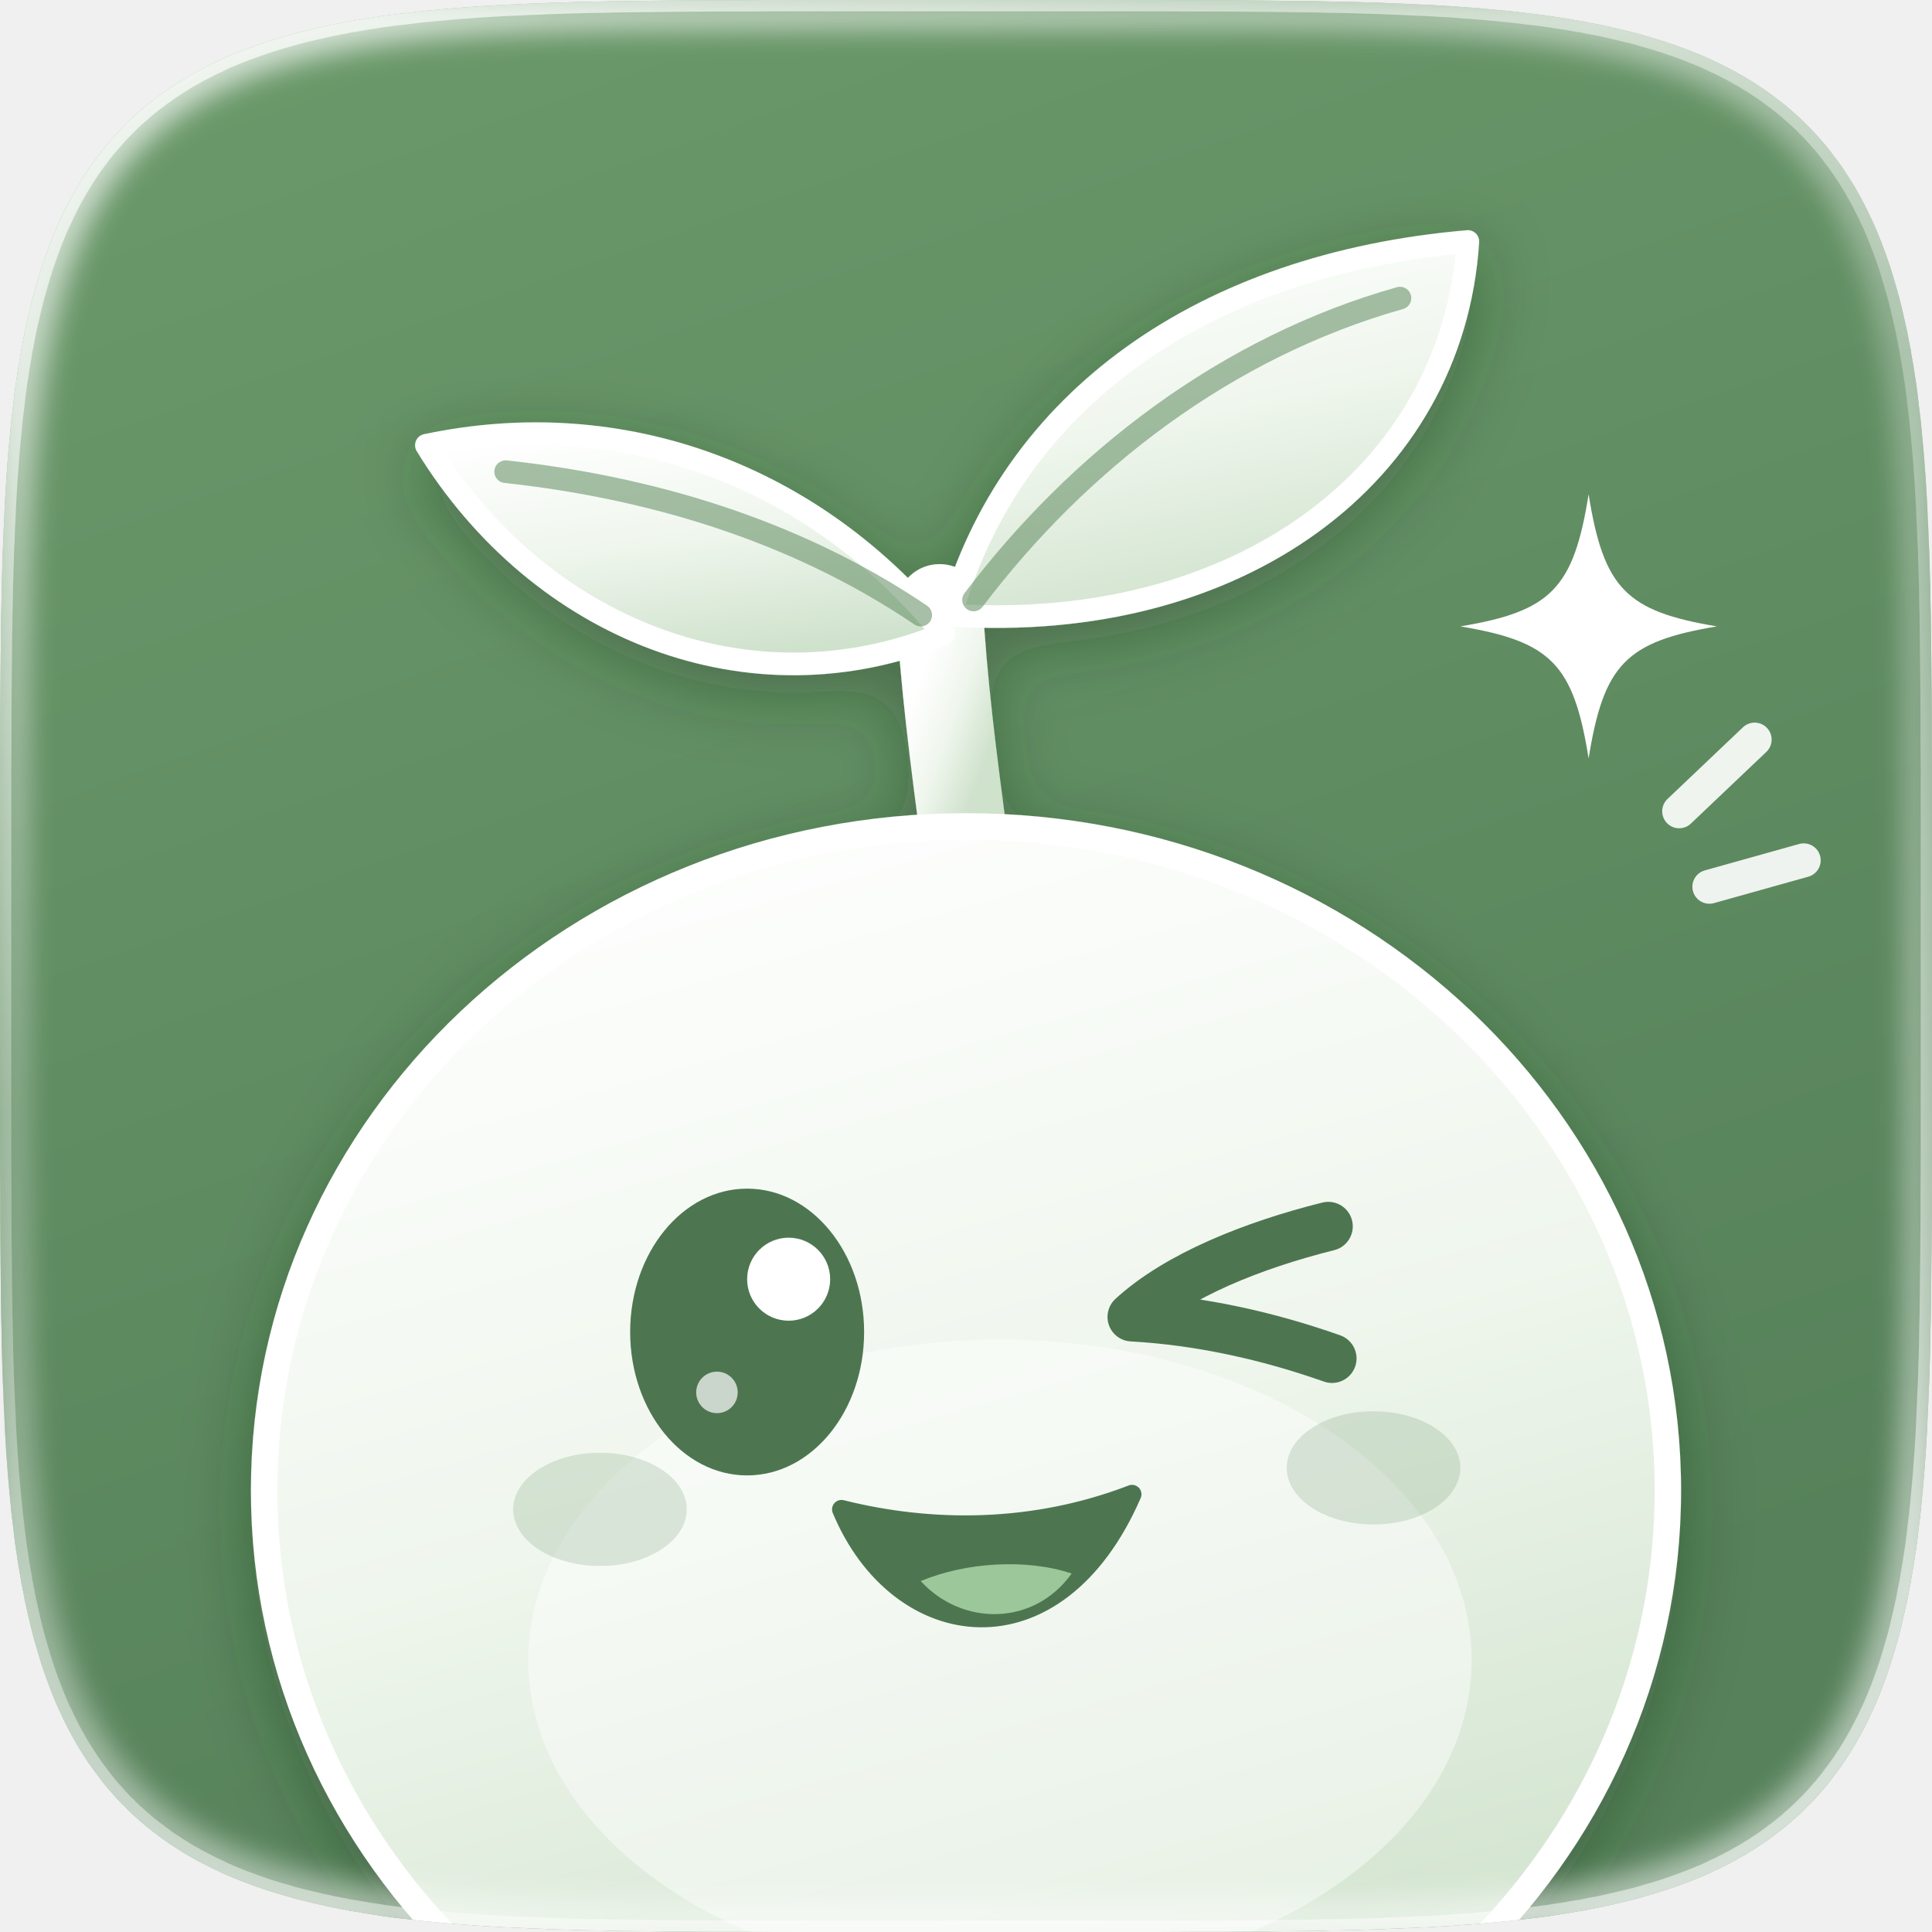
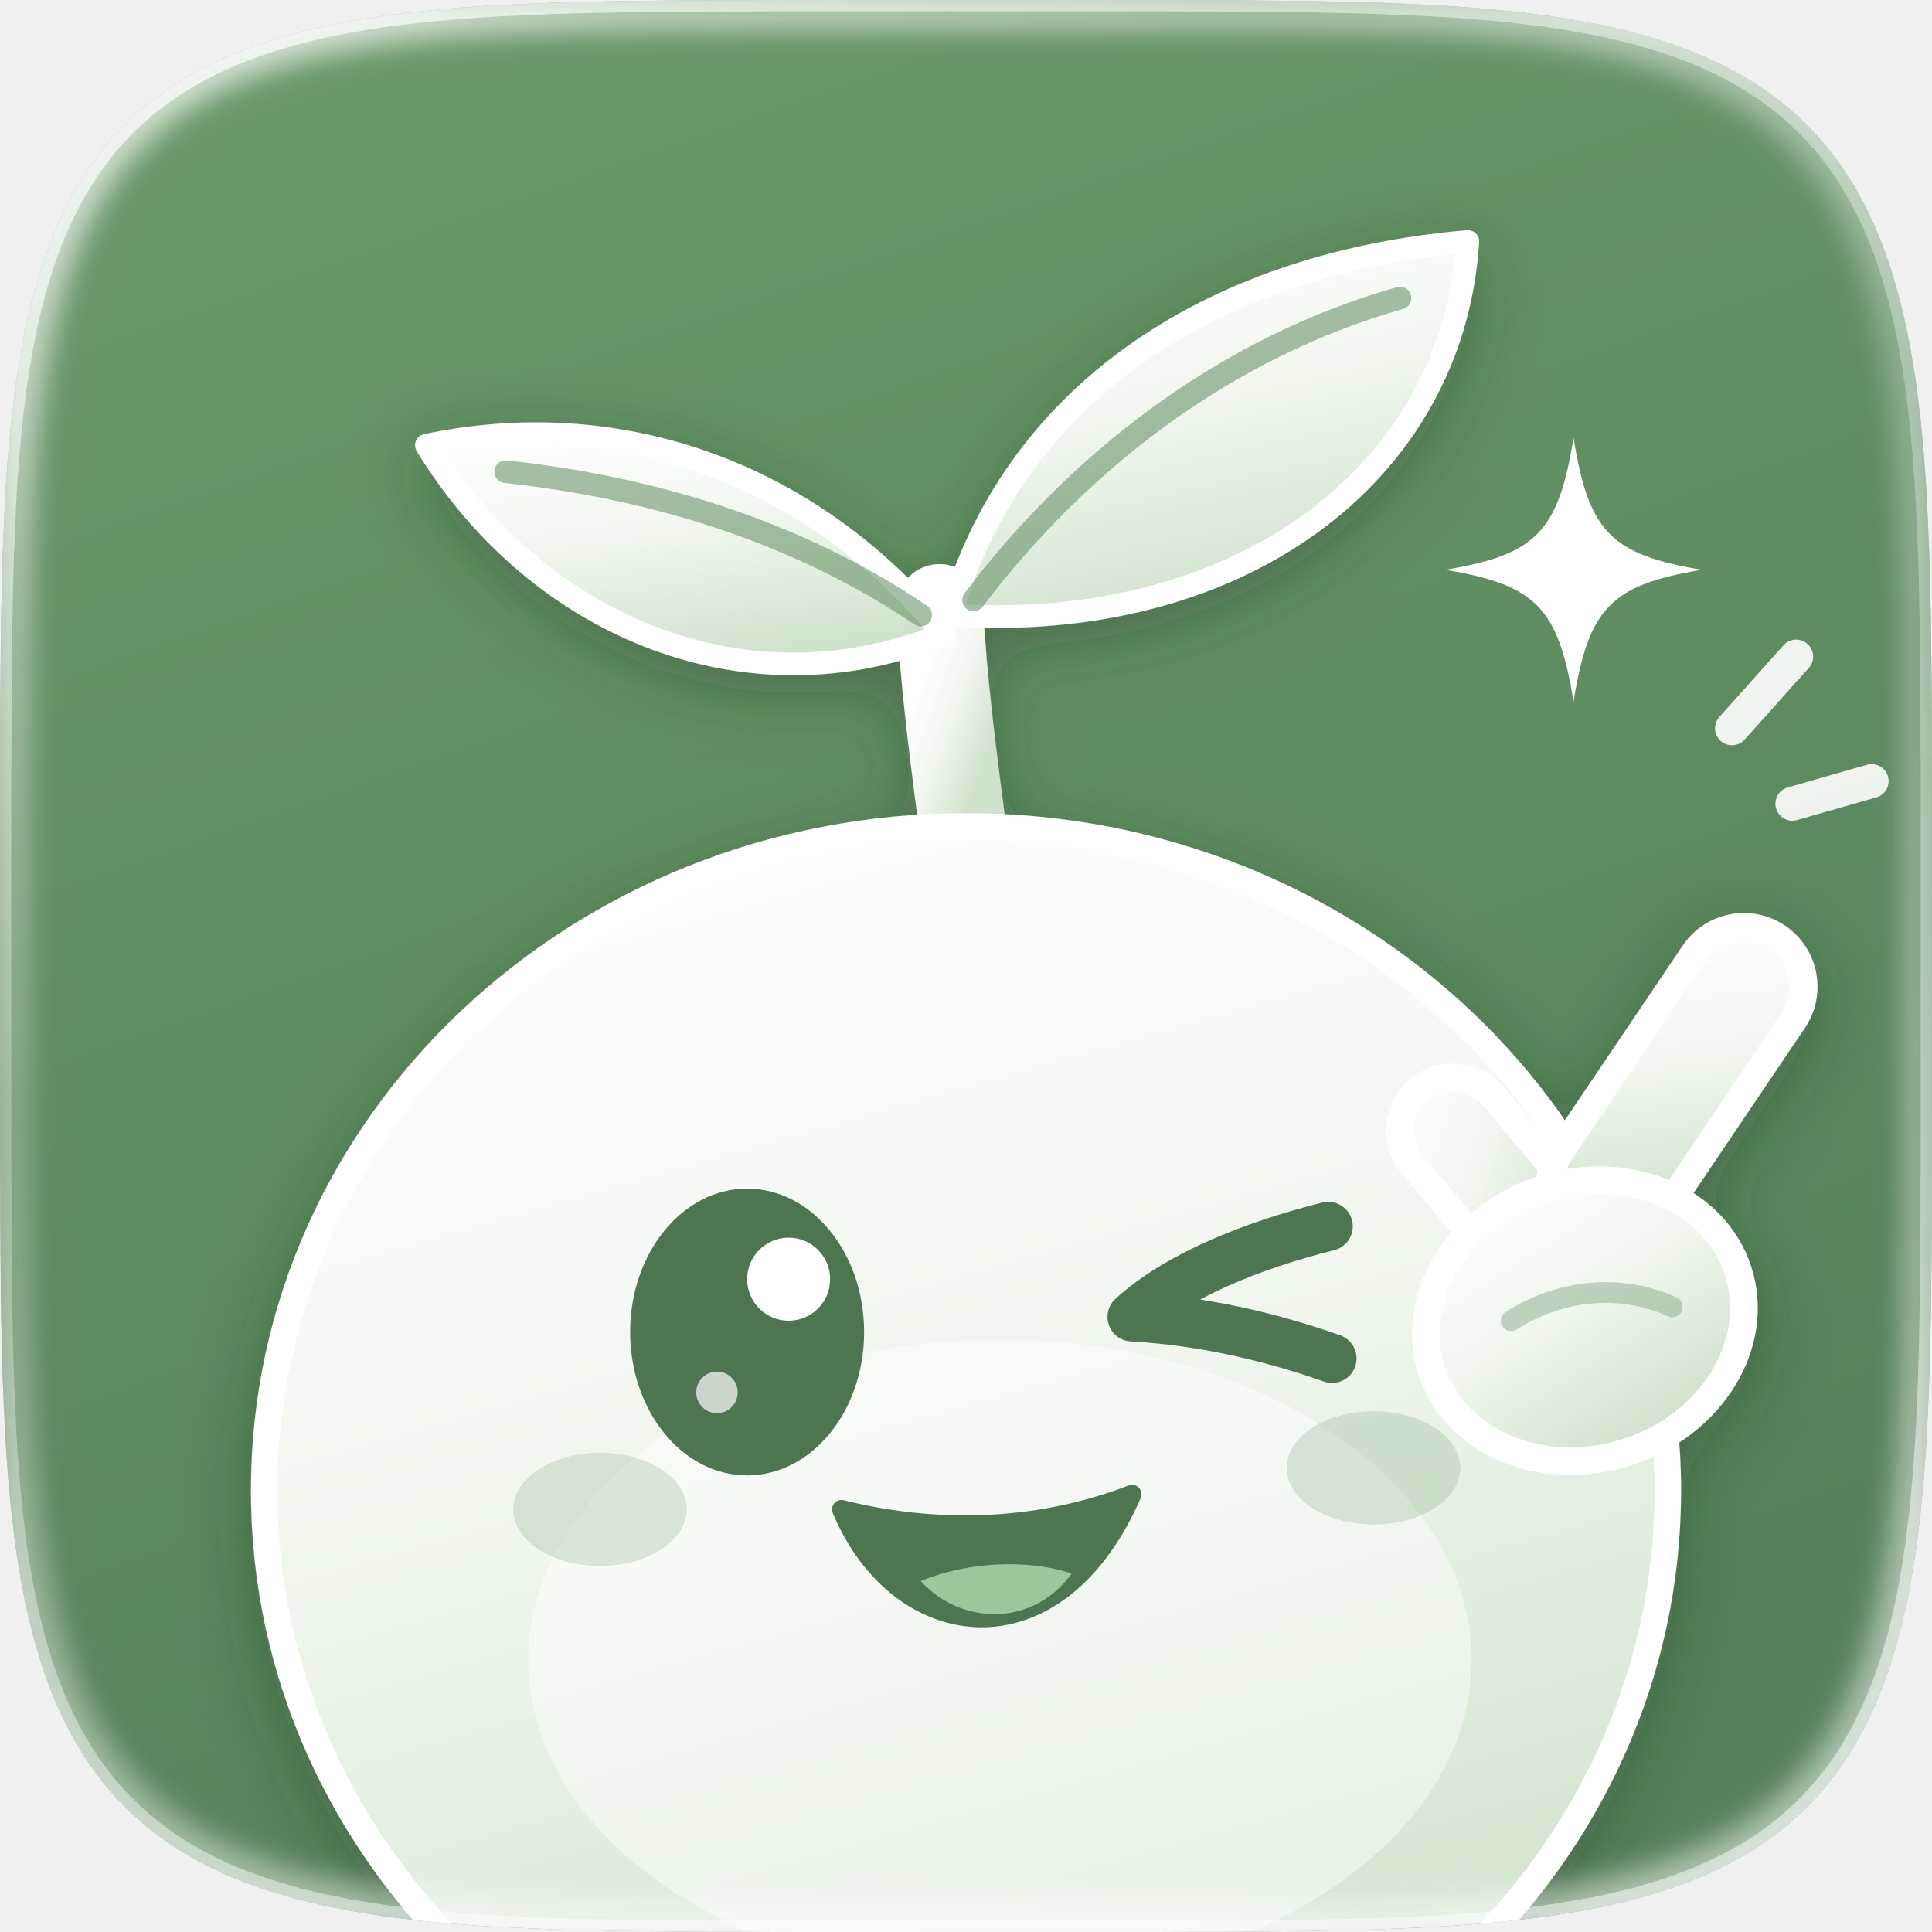
<svg xmlns="http://www.w3.org/2000/svg" viewBox="0 0 1024 1024" width="1024" height="1024">
  <defs>
    <linearGradient id="bg" x1="0" y1="0" x2="0.35" y2="1">
      <stop offset="0" stop-color="#6c9a6b" />
      <stop offset="1" stop-color="#56815a" />
    </linearGradient>
    <linearGradient id="frost" x1="0.2" y1="0" x2="0.5" y2="1">
      <stop offset="0" stop-color="#ffffff" />
      <stop offset="0.5" stop-color="#eff6ed" />
      <stop offset="1" stop-color="#cfe2cc" />
    </linearGradient>
    <linearGradient id="rim" x1="0" y1="0" x2="0.4" y2="1">
      <stop offset="0" stop-color="#ffffff" stop-opacity="0.75" />
      <stop offset="0.5" stop-color="#ffffff" stop-opacity="0.28" />
      <stop offset="1" stop-color="#ffffff" stop-opacity="0.5" />
    </linearGradient>
    <filter id="lift" x="-20%" y="-20%" width="140%" height="140%">
      <feDropShadow dx="0" dy="10" stdDeviation="18" flood-color="#1f3a24" flood-opacity="0.35" />
    </filter>
    <filter id="soft" x="-5%" y="-5%" width="110%" height="110%">
      <feGaussianBlur stdDeviation="7" />
    </filter>
    <clipPath id="shape">
      <path d="M1024.0,512.0 L1024.0,588.8 L1024.0,613.4 L1023.9,631.2 L1023.9,645.8 L1023.8,658.3 L1023.7,669.3 L1023.6,679.3 L1023.5,688.5 L1023.4,697.0 L1023.2,704.9 L1023.1,712.4 L1022.9,719.5 L1022.7,726.2 L1022.5,732.6 L1022.2,738.8 L1022.0,744.6 L1021.7,750.3 L1021.5,755.8 L1021.2,761.1 L1020.9,766.2 L1020.6,771.1 L1020.2,775.9 L1019.9,780.6 L1019.5,785.2 L1019.1,789.6 L1018.7,793.9 L1018.3,798.1 L1017.9,802.2 L1017.4,806.2 L1016.9,810.2 L1016.5,814.0 L1016.0,817.8 L1015.5,821.5 L1014.9,825.1 L1014.4,828.6 L1013.8,832.1 L1013.2,835.5 L1012.7,838.8 L1012.0,842.1 L1011.4,845.3 L1010.8,848.5 L1010.1,851.6 L1009.4,854.7 L1008.7,857.7 L1008.0,860.7 L1007.3,863.6 L1006.6,866.4 L1005.8,869.3 L1005.0,872.0 L1004.2,874.8 L1003.4,877.5 L1002.6,880.1 L1001.8,882.7 L1000.9,885.3 L1000.0,887.9 L999.1,890.4 L998.2,892.8 L997.3,895.3 L996.3,897.7 L995.4,900.0 L994.4,902.4 L993.4,904.7 L992.4,906.9 L991.3,909.1 L990.3,911.4 L989.2,913.5 L988.1,915.7 L987.0,917.8 L985.9,919.9 L984.7,921.9 L983.6,924.0 L982.4,926.0 L981.2,927.9 L980.0,929.9 L978.7,931.8 L977.5,933.7 L976.2,935.6 L974.9,937.4 L973.6,939.2 L972.2,941.0 L970.9,942.8 L969.5,944.6 L968.1,946.3 L966.7,948.0 L965.2,949.7 L963.8,951.3 L962.3,953.0 L960.8,954.6 L959.3,956.2 L957.7,957.7 L956.2,959.3 L954.6,960.8 L953.0,962.3 L951.3,963.8 L949.7,965.2 L948.0,966.7 L946.3,968.1 L944.6,969.5 L942.8,970.9 L941.0,972.2 L939.2,973.6 L937.4,974.9 L935.6,976.2 L933.7,977.5 L931.8,978.7 L929.9,980.0 L927.9,981.2 L926.0,982.4 L924.0,983.6 L921.9,984.7 L919.9,985.9 L917.8,987.0 L915.7,988.1 L913.5,989.2 L911.4,990.3 L909.1,991.3 L906.9,992.4 L904.7,993.4 L902.4,994.4 L900.0,995.4 L897.7,996.3 L895.3,997.3 L892.8,998.2 L890.4,999.1 L887.9,1000.0 L885.3,1000.9 L882.7,1001.8 L880.1,1002.6 L877.5,1003.4 L874.8,1004.2 L872.0,1005.0 L869.3,1005.8 L866.4,1006.6 L863.6,1007.3 L860.7,1008.0 L857.7,1008.7 L854.7,1009.4 L851.6,1010.1 L848.5,1010.8 L845.3,1011.4 L842.1,1012.0 L838.8,1012.7 L835.5,1013.2 L832.1,1013.8 L828.6,1014.4 L825.1,1014.9 L821.5,1015.5 L817.8,1016.0 L814.0,1016.5 L810.2,1016.9 L806.2,1017.4 L802.2,1017.9 L798.1,1018.3 L793.9,1018.7 L789.6,1019.1 L785.2,1019.5 L780.6,1019.9 L775.9,1020.2 L771.1,1020.6 L766.2,1020.9 L761.1,1021.2 L755.8,1021.5 L750.3,1021.7 L744.6,1022.0 L738.8,1022.2 L732.6,1022.5 L726.2,1022.7 L719.5,1022.9 L712.4,1023.1 L704.9,1023.2 L697.0,1023.4 L688.5,1023.5 L679.3,1023.6 L669.3,1023.7 L658.3,1023.8 L645.8,1023.9 L631.2,1023.9 L613.4,1024.0 L588.8,1024.0 L512.0,1024.0 L435.2,1024.0 L410.6,1024.0 L392.8,1023.9 L378.2,1023.9 L365.7,1023.8 L354.7,1023.7 L344.7,1023.6 L335.5,1023.5 L327.0,1023.4 L319.1,1023.2 L311.6,1023.1 L304.5,1022.9 L297.8,1022.7 L291.4,1022.5 L285.2,1022.2 L279.4,1022.0 L273.7,1021.7 L268.2,1021.5 L262.9,1021.2 L257.8,1020.9 L252.9,1020.6 L248.1,1020.2 L243.4,1019.9 L238.8,1019.5 L234.4,1019.1 L230.1,1018.7 L225.9,1018.3 L221.8,1017.9 L217.8,1017.4 L213.8,1016.9 L210.0,1016.5 L206.2,1016.0 L202.5,1015.5 L198.9,1014.9 L195.4,1014.4 L191.9,1013.8 L188.5,1013.2 L185.2,1012.7 L181.9,1012.0 L178.7,1011.4 L175.5,1010.8 L172.4,1010.1 L169.3,1009.4 L166.3,1008.7 L163.3,1008.0 L160.4,1007.3 L157.6,1006.6 L154.7,1005.8 L152.0,1005.0 L149.2,1004.2 L146.5,1003.4 L143.9,1002.6 L141.3,1001.8 L138.7,1000.9 L136.1,1000.0 L133.6,999.1 L131.2,998.2 L128.7,997.3 L126.3,996.3 L124.0,995.4 L121.6,994.4 L119.3,993.4 L117.1,992.4 L114.9,991.3 L112.6,990.3 L110.5,989.2 L108.3,988.1 L106.2,987.0 L104.1,985.9 L102.1,984.7 L100.0,983.6 L98.0,982.4 L96.1,981.2 L94.1,980.0 L92.2,978.7 L90.3,977.5 L88.4,976.2 L86.6,974.9 L84.8,973.6 L83.0,972.2 L81.2,970.9 L79.4,969.5 L77.7,968.1 L76.0,966.7 L74.3,965.2 L72.7,963.8 L71.0,962.3 L69.4,960.8 L67.8,959.3 L66.3,957.7 L64.7,956.2 L63.2,954.6 L61.7,953.0 L60.2,951.3 L58.8,949.7 L57.3,948.0 L55.9,946.3 L54.5,944.6 L53.1,942.8 L51.8,941.0 L50.4,939.2 L49.1,937.4 L47.8,935.6 L46.5,933.7 L45.3,931.8 L44.0,929.9 L42.8,927.9 L41.6,926.0 L40.4,924.0 L39.3,921.9 L38.1,919.9 L37.0,917.8 L35.9,915.7 L34.8,913.5 L33.7,911.4 L32.7,909.1 L31.6,906.9 L30.6,904.7 L29.6,902.4 L28.6,900.0 L27.7,897.7 L26.7,895.3 L25.8,892.8 L24.9,890.4 L24.0,887.9 L23.1,885.3 L22.2,882.7 L21.4,880.1 L20.6,877.5 L19.8,874.8 L19.0,872.0 L18.2,869.3 L17.4,866.4 L16.7,863.6 L16.0,860.7 L15.3,857.7 L14.6,854.7 L13.9,851.6 L13.2,848.5 L12.6,845.3 L12.0,842.1 L11.3,838.8 L10.8,835.5 L10.2,832.1 L9.6,828.6 L9.1,825.1 L8.5,821.5 L8.0,817.8 L7.5,814.0 L7.1,810.2 L6.6,806.2 L6.1,802.2 L5.7,798.1 L5.3,793.9 L4.9,789.6 L4.5,785.2 L4.1,780.6 L3.8,775.9 L3.4,771.1 L3.1,766.2 L2.8,761.1 L2.5,755.8 L2.3,750.3 L2.0,744.6 L1.8,738.8 L1.5,732.6 L1.3,726.2 L1.1,719.5 L0.9,712.4 L0.8,704.9 L0.6,697.0 L0.5,688.5 L0.4,679.3 L0.3,669.3 L0.2,658.3 L0.1,645.8 L0.1,631.2 L0.0,613.4 L0.0,588.8 L0.0,512.0 L0.0,435.2 L0.0,410.6 L0.1,392.8 L0.1,378.2 L0.2,365.7 L0.3,354.7 L0.4,344.7 L0.5,335.5 L0.6,327.0 L0.8,319.1 L0.9,311.6 L1.1,304.5 L1.3,297.8 L1.5,291.4 L1.8,285.2 L2.0,279.4 L2.3,273.7 L2.5,268.2 L2.8,262.9 L3.1,257.8 L3.4,252.9 L3.8,248.1 L4.1,243.4 L4.5,238.8 L4.9,234.4 L5.3,230.1 L5.7,225.9 L6.1,221.8 L6.6,217.8 L7.1,213.8 L7.5,210.0 L8.0,206.2 L8.5,202.5 L9.1,198.9 L9.6,195.4 L10.2,191.9 L10.8,188.5 L11.3,185.2 L12.0,181.9 L12.6,178.7 L13.2,175.5 L13.9,172.4 L14.6,169.3 L15.3,166.3 L16.0,163.3 L16.7,160.4 L17.4,157.6 L18.2,154.7 L19.0,152.0 L19.8,149.2 L20.6,146.5 L21.4,143.9 L22.2,141.3 L23.1,138.7 L24.0,136.1 L24.9,133.6 L25.8,131.2 L26.7,128.7 L27.7,126.3 L28.6,124.0 L29.6,121.6 L30.6,119.3 L31.6,117.1 L32.7,114.9 L33.7,112.6 L34.8,110.5 L35.9,108.3 L37.0,106.2 L38.1,104.1 L39.3,102.1 L40.4,100.0 L41.6,98.0 L42.8,96.1 L44.0,94.1 L45.3,92.2 L46.5,90.3 L47.8,88.4 L49.1,86.6 L50.4,84.8 L51.8,83.0 L53.1,81.2 L54.5,79.4 L55.9,77.7 L57.3,76.0 L58.8,74.3 L60.2,72.7 L61.7,71.0 L63.2,69.4 L64.7,67.8 L66.3,66.3 L67.8,64.7 L69.4,63.2 L71.0,61.7 L72.7,60.2 L74.3,58.8 L76.0,57.3 L77.7,55.9 L79.4,54.5 L81.2,53.1 L83.0,51.8 L84.8,50.4 L86.6,49.1 L88.4,47.8 L90.3,46.5 L92.2,45.3 L94.1,44.0 L96.1,42.8 L98.0,41.6 L100.0,40.4 L102.1,39.3 L104.1,38.1 L106.2,37.0 L108.3,35.9 L110.5,34.8 L112.6,33.7 L114.9,32.7 L117.1,31.6 L119.3,30.6 L121.6,29.6 L124.0,28.6 L126.3,27.7 L128.7,26.7 L131.2,25.8 L133.6,24.9 L136.1,24.0 L138.7,23.1 L141.3,22.2 L143.9,21.4 L146.5,20.6 L149.2,19.8 L152.0,19.0 L154.7,18.2 L157.6,17.4 L160.4,16.7 L163.3,16.0 L166.3,15.3 L169.3,14.6 L172.4,13.9 L175.5,13.2 L178.7,12.6 L181.9,12.0 L185.2,11.3 L188.5,10.8 L191.9,10.2 L195.4,9.6 L198.9,9.1 L202.5,8.5 L206.2,8.0 L210.0,7.5 L213.8,7.1 L217.8,6.6 L221.8,6.1 L225.9,5.7 L230.1,5.3 L234.4,4.9 L238.8,4.5 L243.4,4.1 L248.1,3.8 L252.9,3.4 L257.8,3.1 L262.9,2.8 L268.2,2.5 L273.7,2.3 L279.4,2.0 L285.2,1.8 L291.4,1.5 L297.8,1.3 L304.5,1.1 L311.6,0.9 L319.1,0.8 L327.0,0.6 L335.5,0.5 L344.7,0.4 L354.7,0.3 L365.7,0.2 L378.2,0.1 L392.8,0.1 L410.6,0.0 L435.2,0.0 L512.0,0.0 L588.8,0.0 L613.4,0.0 L631.2,0.1 L645.8,0.1 L658.3,0.2 L669.3,0.3 L679.3,0.4 L688.5,0.5 L697.0,0.6 L704.9,0.8 L712.4,0.9 L719.5,1.1 L726.2,1.3 L732.6,1.5 L738.8,1.8 L744.6,2.0 L750.3,2.3 L755.8,2.5 L761.1,2.8 L766.2,3.1 L771.1,3.4 L775.9,3.8 L780.6,4.1 L785.2,4.5 L789.6,4.9 L793.9,5.3 L798.1,5.7 L802.2,6.1 L806.2,6.6 L810.2,7.1 L814.0,7.5 L817.8,8.0 L821.5,8.5 L825.1,9.1 L828.6,9.6 L832.1,10.2 L835.5,10.8 L838.8,11.3 L842.1,12.0 L845.3,12.6 L848.5,13.2 L851.6,13.9 L854.7,14.6 L857.7,15.3 L860.7,16.0 L863.6,16.7 L866.4,17.4 L869.3,18.2 L872.0,19.0 L874.8,19.8 L877.5,20.6 L880.1,21.4 L882.7,22.2 L885.3,23.1 L887.9,24.0 L890.4,24.9 L892.8,25.8 L895.3,26.7 L897.7,27.7 L900.0,28.6 L902.4,29.6 L904.7,30.6 L906.9,31.6 L909.1,32.7 L911.4,33.7 L913.5,34.8 L915.7,35.9 L917.8,37.0 L919.9,38.1 L921.9,39.3 L924.0,40.4 L926.0,41.6 L927.9,42.8 L929.9,44.0 L931.8,45.3 L933.7,46.5 L935.6,47.8 L937.4,49.1 L939.2,50.4 L941.0,51.8 L942.8,53.1 L944.6,54.5 L946.3,55.9 L948.0,57.3 L949.7,58.8 L951.3,60.2 L953.0,61.7 L954.6,63.2 L956.2,64.7 L957.7,66.3 L959.3,67.8 L960.8,69.4 L962.3,71.0 L963.8,72.7 L965.2,74.3 L966.7,76.0 L968.1,77.7 L969.5,79.4 L970.9,81.2 L972.2,83.0 L973.6,84.8 L974.9,86.6 L976.2,88.4 L977.5,90.3 L978.7,92.2 L980.0,94.1 L981.2,96.1 L982.4,98.0 L983.6,100.0 L984.7,102.1 L985.9,104.1 L987.0,106.2 L988.1,108.3 L989.2,110.5 L990.3,112.6 L991.3,114.9 L992.4,117.1 L993.4,119.3 L994.4,121.6 L995.4,124.0 L996.3,126.3 L997.3,128.7 L998.2,131.2 L999.1,133.6 L1000.0,136.1 L1000.9,138.7 L1001.8,141.3 L1002.6,143.9 L1003.4,146.5 L1004.2,149.2 L1005.0,152.0 L1005.8,154.7 L1006.6,157.6 L1007.3,160.4 L1008.0,163.3 L1008.7,166.3 L1009.4,169.3 L1010.1,172.4 L1010.8,175.5 L1011.4,178.7 L1012.0,181.9 L1012.7,185.2 L1013.2,188.5 L1013.8,191.9 L1014.4,195.4 L1014.9,198.9 L1015.5,202.5 L1016.0,206.2 L1016.5,210.0 L1016.9,213.8 L1017.4,217.8 L1017.9,221.8 L1018.3,225.9 L1018.7,230.1 L1019.1,234.4 L1019.5,238.8 L1019.9,243.4 L1020.2,248.1 L1020.6,252.9 L1020.9,257.8 L1021.2,262.9 L1021.5,268.2 L1021.7,273.7 L1022.0,279.4 L1022.2,285.2 L1022.5,291.4 L1022.7,297.8 L1022.9,304.5 L1023.1,311.6 L1023.2,319.1 L1023.4,327.0 L1023.5,335.5 L1023.6,344.7 L1023.7,354.7 L1023.8,365.7 L1023.9,378.2 L1023.9,392.8 L1024.0,410.6 L1024.0,435.2 Z" />
    </clipPath>
  </defs>
  <g clip-path="url(#shape)">
    <rect width="1024" height="1024" fill="url(#bg)" />
    <g filter="url(#lift)">
      <path d="M512 452 C505 400 500 360 498 322" stroke="url(#frost)" stroke-width="46" stroke-linecap="round" fill="none" />
      <path d="M500 336 C432 252 330 214 226 236 C286 334 398 378 500 336Z" fill="url(#frost)" stroke="#ffffff" stroke-width="12" stroke-linejoin="round" />
      <path d="M504 326 C536 212 638 140 778 128 C770 252 656 336 504 326Z" fill="url(#frost)" stroke="#ffffff" stroke-width="12" stroke-linejoin="round" />
      <path d="M488 326 C420 280 342 258 268 250" stroke="#5d8a5e" stroke-opacity="0.55" stroke-width="12" stroke-linecap="round" fill="none" />
      <path d="M516 318 C572 244 650 184 742 158" stroke="#5d8a5e" stroke-opacity="0.55" stroke-width="12" stroke-linecap="round" fill="none" />
      <ellipse cx="512" cy="790" rx="372" ry="352" fill="url(#frost)" stroke="#ffffff" stroke-width="14" />
      <ellipse cx="530" cy="880" rx="250" ry="170" fill="#ffffff" opacity="0.45" />
+       <g transform="translate(840 700) scale(1.22) translate(-856 -690)">
+         <rect x="-23" y="-50" width="46" height="100" rx="23" transform="translate(816 628) rotate(-40)" fill="url(#frost)" stroke="#ffffff" stroke-width="12" />
+         <rect x="-26" y="-78" width="52" height="156" rx="26" transform="translate(896 588) rotate(34)" fill="url(#frost)" stroke="#ffffff" stroke-width="12" />
+         <ellipse cx="856" cy="690" rx="70" ry="60" transform="rotate(-18 856 690)" fill="url(#frost)" stroke="#ffffff" stroke-width="12" />
+         <path d="M824 690 C846 676 872 674 894 684" stroke="#5d8a5e" stroke-opacity="0.35" stroke-width="9" stroke-linecap="round" fill="none" />
+       </g>
    </g>
    <ellipse cx="396" cy="706" rx="62" ry="76" fill="#4d7650" />
    <circle cx="418" cy="678" r="22" fill="#ffffff" />
    <circle cx="380" cy="738" r="11" fill="#ffffff" opacity="0.7" />
    <path d="M704 650 C664 660 624 676 600 698 C636 700 672 708 706 720" stroke="#4d7650" stroke-width="26" stroke-linecap="round" stroke-linejoin="round" fill="none" />
    <path d="M446 800 C476 872 560 884 600 792 C548 812 494 812 446 800Z" fill="#4d7650" stroke="#4d7650" stroke-width="10" stroke-linejoin="round" />
    <path d="M488 838 C510 862 548 862 568 834 C544 826 512 828 488 838Z" fill="#9cc79a" />
    <ellipse cx="318" cy="800" rx="46" ry="30" fill="#5d8a5e" opacity="0.2" />
    <ellipse cx="728" cy="778" rx="46" ry="30" fill="#5d8a5e" opacity="0.2" />
-     <path d="M842 262 C850 312 862 324 910 332 C862 340 850 352 842 402 C834 352 822 340 774 332 C822 324 834 312 842 262Z" fill="#ffffff" />
-     <path d="M890 430 L930 392 M906 470 L956 456" stroke="#ffffff" stroke-width="18" stroke-linecap="round" opacity="0.9" />
+     <path d="M834 232 C842 282 854 294 902 302 C854 310 842 322 834 372 C826 322 814 310 766 302 C814 294 826 282 834 232Z" fill="#ffffff" />
+     <path d="M918 386 L952 348 M950 426 L992 414" stroke="#ffffff" stroke-width="18" stroke-linecap="round" opacity="0.9" />
    <path d="M1024.0,512.0 L1024.0,588.8 L1024.0,613.4 L1023.9,631.2 L1023.9,645.8 L1023.8,658.3 L1023.7,669.3 L1023.6,679.3 L1023.5,688.5 L1023.4,697.0 L1023.2,704.9 L1023.1,712.4 L1022.9,719.5 L1022.7,726.2 L1022.5,732.6 L1022.2,738.8 L1022.0,744.6 L1021.7,750.3 L1021.5,755.8 L1021.2,761.1 L1020.9,766.2 L1020.6,771.1 L1020.2,775.9 L1019.9,780.6 L1019.5,785.2 L1019.1,789.6 L1018.7,793.9 L1018.3,798.1 L1017.9,802.2 L1017.4,806.2 L1016.9,810.2 L1016.5,814.0 L1016.0,817.8 L1015.5,821.5 L1014.9,825.1 L1014.4,828.6 L1013.8,832.1 L1013.2,835.5 L1012.7,838.8 L1012.0,842.1 L1011.4,845.3 L1010.8,848.5 L1010.1,851.6 L1009.4,854.7 L1008.7,857.7 L1008.0,860.7 L1007.3,863.6 L1006.6,866.4 L1005.8,869.3 L1005.0,872.0 L1004.2,874.8 L1003.4,877.5 L1002.6,880.1 L1001.8,882.7 L1000.9,885.3 L1000.0,887.9 L999.1,890.4 L998.2,892.8 L997.3,895.3 L996.3,897.7 L995.4,900.0 L994.4,902.4 L993.4,904.7 L992.4,906.9 L991.3,909.1 L990.3,911.4 L989.2,913.5 L988.1,915.7 L987.0,917.8 L985.9,919.9 L984.7,921.9 L983.6,924.0 L982.4,926.0 L981.2,927.9 L980.0,929.9 L978.7,931.8 L977.5,933.7 L976.2,935.6 L974.9,937.4 L973.6,939.2 L972.2,941.0 L970.9,942.8 L969.5,944.6 L968.1,946.3 L966.7,948.0 L965.2,949.7 L963.8,951.3 L962.3,953.0 L960.8,954.6 L959.3,956.2 L957.7,957.7 L956.2,959.3 L954.6,960.8 L953.0,962.3 L951.3,963.8 L949.7,965.2 L948.0,966.7 L946.3,968.1 L944.6,969.5 L942.8,970.9 L941.0,972.2 L939.2,973.6 L937.4,974.9 L935.6,976.2 L933.7,977.5 L931.8,978.7 L929.9,980.0 L927.9,981.2 L926.0,982.4 L924.0,983.6 L921.9,984.7 L919.9,985.9 L917.8,987.0 L915.7,988.1 L913.5,989.2 L911.4,990.3 L909.1,991.3 L906.9,992.4 L904.7,993.4 L902.4,994.4 L900.0,995.4 L897.7,996.3 L895.3,997.3 L892.8,998.2 L890.4,999.1 L887.9,1000.0 L885.3,1000.9 L882.7,1001.8 L880.1,1002.6 L877.5,1003.4 L874.8,1004.2 L872.0,1005.0 L869.3,1005.8 L866.4,1006.6 L863.6,1007.3 L860.7,1008.0 L857.7,1008.7 L854.7,1009.4 L851.6,1010.1 L848.5,1010.8 L845.3,1011.4 L842.1,1012.0 L838.8,1012.7 L835.5,1013.2 L832.1,1013.8 L828.6,1014.4 L825.1,1014.9 L821.5,1015.5 L817.8,1016.0 L814.0,1016.5 L810.2,1016.9 L806.2,1017.4 L802.2,1017.9 L798.1,1018.3 L793.9,1018.7 L789.6,1019.1 L785.2,1019.5 L780.6,1019.9 L775.9,1020.2 L771.1,1020.6 L766.2,1020.9 L761.1,1021.2 L755.8,1021.5 L750.3,1021.7 L744.6,1022.0 L738.8,1022.2 L732.6,1022.5 L726.2,1022.7 L719.5,1022.9 L712.4,1023.1 L704.9,1023.2 L697.0,1023.4 L688.5,1023.5 L679.3,1023.6 L669.3,1023.7 L658.3,1023.8 L645.8,1023.9 L631.2,1023.9 L613.4,1024.0 L588.8,1024.0 L512.0,1024.0 L435.2,1024.0 L410.6,1024.0 L392.8,1023.9 L378.2,1023.9 L365.7,1023.8 L354.7,1023.7 L344.7,1023.6 L335.5,1023.5 L327.0,1023.4 L319.1,1023.2 L311.6,1023.1 L304.5,1022.9 L297.8,1022.7 L291.4,1022.5 L285.2,1022.2 L279.4,1022.0 L273.7,1021.7 L268.2,1021.5 L262.9,1021.2 L257.8,1020.9 L252.9,1020.6 L248.1,1020.2 L243.4,1019.9 L238.8,1019.5 L234.4,1019.1 L230.1,1018.7 L225.9,1018.3 L221.8,1017.9 L217.8,1017.4 L213.8,1016.9 L210.0,1016.5 L206.2,1016.0 L202.5,1015.5 L198.9,1014.9 L195.4,1014.4 L191.9,1013.8 L188.5,1013.2 L185.2,1012.7 L181.9,1012.0 L178.7,1011.4 L175.5,1010.8 L172.4,1010.1 L169.3,1009.4 L166.3,1008.7 L163.3,1008.0 L160.4,1007.3 L157.6,1006.6 L154.7,1005.8 L152.0,1005.0 L149.2,1004.2 L146.5,1003.4 L143.9,1002.6 L141.3,1001.8 L138.7,1000.9 L136.1,1000.0 L133.6,999.1 L131.2,998.2 L128.7,997.3 L126.3,996.3 L124.0,995.4 L121.6,994.4 L119.3,993.4 L117.1,992.4 L114.9,991.3 L112.6,990.3 L110.5,989.2 L108.3,988.1 L106.2,987.0 L104.1,985.9 L102.1,984.7 L100.0,983.6 L98.0,982.4 L96.1,981.2 L94.1,980.0 L92.2,978.7 L90.3,977.5 L88.4,976.2 L86.6,974.9 L84.8,973.6 L83.0,972.2 L81.2,970.9 L79.4,969.5 L77.7,968.1 L76.0,966.7 L74.3,965.2 L72.7,963.8 L71.0,962.3 L69.4,960.8 L67.8,959.3 L66.3,957.7 L64.7,956.2 L63.2,954.6 L61.7,953.0 L60.2,951.3 L58.8,949.7 L57.3,948.0 L55.9,946.3 L54.5,944.6 L53.1,942.8 L51.8,941.0 L50.4,939.2 L49.1,937.4 L47.8,935.6 L46.5,933.7 L45.3,931.8 L44.0,929.9 L42.8,927.9 L41.6,926.0 L40.4,924.0 L39.3,921.9 L38.1,919.9 L37.0,917.8 L35.9,915.7 L34.8,913.5 L33.7,911.4 L32.7,909.1 L31.6,906.9 L30.6,904.7 L29.6,902.4 L28.6,900.0 L27.7,897.7 L26.7,895.3 L25.8,892.8 L24.9,890.4 L24.0,887.9 L23.1,885.3 L22.2,882.7 L21.4,880.1 L20.6,877.5 L19.8,874.8 L19.0,872.0 L18.2,869.3 L17.4,866.4 L16.7,863.6 L16.0,860.7 L15.3,857.7 L14.6,854.7 L13.9,851.6 L13.2,848.5 L12.6,845.3 L12.0,842.1 L11.3,838.8 L10.8,835.5 L10.2,832.1 L9.6,828.6 L9.1,825.1 L8.5,821.5 L8.0,817.8 L7.5,814.0 L7.1,810.2 L6.6,806.2 L6.1,802.2 L5.7,798.1 L5.3,793.9 L4.9,789.6 L4.5,785.2 L4.1,780.6 L3.8,775.9 L3.4,771.1 L3.1,766.2 L2.8,761.1 L2.5,755.8 L2.3,750.3 L2.0,744.6 L1.8,738.8 L1.5,732.6 L1.3,726.2 L1.1,719.5 L0.9,712.4 L0.8,704.9 L0.6,697.0 L0.5,688.5 L0.4,679.3 L0.3,669.3 L0.2,658.3 L0.1,645.8 L0.1,631.2 L0.0,613.4 L0.0,588.8 L0.0,512.0 L0.0,435.2 L0.0,410.6 L0.1,392.8 L0.1,378.2 L0.2,365.7 L0.3,354.7 L0.4,344.7 L0.5,335.5 L0.6,327.0 L0.8,319.1 L0.9,311.6 L1.1,304.5 L1.3,297.8 L1.5,291.4 L1.8,285.2 L2.0,279.4 L2.3,273.7 L2.5,268.2 L2.8,262.9 L3.1,257.8 L3.4,252.9 L3.8,248.1 L4.1,243.4 L4.5,238.8 L4.9,234.4 L5.3,230.1 L5.7,225.9 L6.1,221.8 L6.6,217.8 L7.1,213.8 L7.5,210.0 L8.0,206.2 L8.5,202.5 L9.1,198.9 L9.6,195.4 L10.2,191.9 L10.8,188.5 L11.3,185.2 L12.0,181.9 L12.6,178.7 L13.2,175.5 L13.9,172.4 L14.6,169.3 L15.3,166.3 L16.0,163.3 L16.7,160.4 L17.4,157.6 L18.2,154.7 L19.0,152.0 L19.8,149.2 L20.6,146.5 L21.4,143.9 L22.2,141.3 L23.1,138.7 L24.0,136.1 L24.9,133.6 L25.8,131.2 L26.7,128.7 L27.7,126.3 L28.6,124.0 L29.6,121.6 L30.6,119.3 L31.6,117.1 L32.7,114.9 L33.7,112.6 L34.8,110.5 L35.9,108.3 L37.0,106.2 L38.1,104.1 L39.3,102.1 L40.4,100.0 L41.6,98.0 L42.8,96.1 L44.0,94.1 L45.3,92.2 L46.5,90.3 L47.8,88.4 L49.1,86.6 L50.4,84.8 L51.8,83.0 L53.1,81.2 L54.5,79.4 L55.9,77.7 L57.3,76.0 L58.8,74.3 L60.2,72.7 L61.7,71.0 L63.2,69.4 L64.7,67.8 L66.3,66.3 L67.8,64.7 L69.4,63.2 L71.0,61.7 L72.7,60.2 L74.3,58.8 L76.0,57.3 L77.7,55.9 L79.4,54.5 L81.2,53.1 L83.0,51.8 L84.8,50.4 L86.6,49.1 L88.4,47.8 L90.3,46.5 L92.2,45.3 L94.1,44.0 L96.1,42.8 L98.0,41.6 L100.0,40.4 L102.1,39.3 L104.1,38.1 L106.2,37.0 L108.3,35.9 L110.5,34.8 L112.6,33.7 L114.9,32.7 L117.1,31.6 L119.3,30.6 L121.6,29.6 L124.0,28.6 L126.3,27.7 L128.7,26.7 L131.2,25.8 L133.6,24.9 L136.1,24.0 L138.7,23.1 L141.3,22.2 L143.9,21.4 L146.5,20.6 L149.2,19.8 L152.0,19.0 L154.7,18.2 L157.6,17.4 L160.4,16.7 L163.3,16.0 L166.3,15.3 L169.3,14.6 L172.4,13.9 L175.5,13.2 L178.7,12.6 L181.9,12.0 L185.2,11.3 L188.5,10.8 L191.9,10.2 L195.4,9.6 L198.9,9.1 L202.5,8.5 L206.2,8.0 L210.0,7.5 L213.8,7.1 L217.8,6.6 L221.8,6.1 L225.9,5.7 L230.1,5.3 L234.4,4.9 L238.8,4.5 L243.4,4.1 L248.1,3.8 L252.9,3.4 L257.8,3.1 L262.9,2.8 L268.2,2.5 L273.7,2.3 L279.4,2.0 L285.2,1.8 L291.4,1.5 L297.8,1.3 L304.5,1.1 L311.6,0.9 L319.1,0.8 L327.0,0.6 L335.5,0.5 L344.7,0.4 L354.7,0.3 L365.7,0.2 L378.2,0.1 L392.8,0.1 L410.6,0.0 L435.2,0.0 L512.0,0.0 L588.8,0.0 L613.4,0.0 L631.2,0.1 L645.8,0.1 L658.3,0.2 L669.3,0.3 L679.3,0.4 L688.5,0.5 L697.0,0.6 L704.9,0.8 L712.4,0.9 L719.5,1.1 L726.2,1.3 L732.6,1.5 L738.8,1.8 L744.6,2.0 L750.3,2.3 L755.8,2.5 L761.1,2.8 L766.2,3.1 L771.1,3.4 L775.9,3.8 L780.6,4.1 L785.2,4.5 L789.6,4.9 L793.9,5.3 L798.1,5.7 L802.2,6.1 L806.2,6.6 L810.2,7.1 L814.0,7.5 L817.8,8.0 L821.5,8.5 L825.1,9.1 L828.6,9.6 L832.1,10.2 L835.5,10.8 L838.8,11.3 L842.1,12.0 L845.3,12.6 L848.5,13.2 L851.6,13.9 L854.7,14.6 L857.7,15.3 L860.7,16.0 L863.6,16.7 L866.4,17.4 L869.3,18.2 L872.0,19.0 L874.8,19.8 L877.5,20.6 L880.1,21.4 L882.7,22.2 L885.3,23.1 L887.9,24.0 L890.4,24.9 L892.8,25.8 L895.3,26.7 L897.7,27.7 L900.0,28.6 L902.4,29.6 L904.7,30.6 L906.9,31.6 L909.1,32.7 L911.4,33.7 L913.5,34.8 L915.7,35.9 L917.8,37.0 L919.9,38.1 L921.9,39.3 L924.0,40.4 L926.0,41.6 L927.9,42.8 L929.9,44.0 L931.8,45.3 L933.7,46.5 L935.6,47.8 L937.4,49.1 L939.2,50.4 L941.0,51.8 L942.8,53.1 L944.6,54.5 L946.3,55.9 L948.0,57.3 L949.7,58.8 L951.3,60.2 L953.0,61.7 L954.6,63.2 L956.2,64.7 L957.7,66.3 L959.3,67.8 L960.8,69.4 L962.3,71.0 L963.8,72.7 L965.2,74.3 L966.7,76.0 L968.1,77.7 L969.5,79.4 L970.9,81.2 L972.2,83.0 L973.6,84.8 L974.9,86.6 L976.2,88.4 L977.5,90.3 L978.7,92.2 L980.0,94.1 L981.2,96.1 L982.4,98.0 L983.6,100.0 L984.7,102.1 L985.9,104.1 L987.0,106.2 L988.1,108.3 L989.2,110.5 L990.3,112.6 L991.3,114.9 L992.4,117.1 L993.4,119.3 L994.4,121.6 L995.4,124.0 L996.3,126.3 L997.3,128.7 L998.2,131.2 L999.1,133.6 L1000.0,136.1 L1000.9,138.7 L1001.8,141.3 L1002.6,143.9 L1003.4,146.5 L1004.2,149.2 L1005.0,152.0 L1005.8,154.7 L1006.6,157.6 L1007.3,160.4 L1008.0,163.3 L1008.7,166.3 L1009.4,169.3 L1010.1,172.4 L1010.8,175.5 L1011.4,178.7 L1012.0,181.9 L1012.7,185.2 L1013.2,188.5 L1013.8,191.9 L1014.4,195.4 L1014.9,198.9 L1015.5,202.5 L1016.0,206.2 L1016.5,210.0 L1016.9,213.8 L1017.4,217.8 L1017.9,221.8 L1018.3,225.9 L1018.7,230.1 L1019.1,234.4 L1019.5,238.8 L1019.9,243.4 L1020.2,248.1 L1020.6,252.9 L1020.9,257.8 L1021.2,262.9 L1021.5,268.2 L1021.7,273.7 L1022.0,279.4 L1022.2,285.2 L1022.5,291.4 L1022.7,297.8 L1022.9,304.5 L1023.1,311.6 L1023.2,319.1 L1023.4,327.0 L1023.5,335.5 L1023.6,344.7 L1023.7,354.7 L1023.8,365.7 L1023.9,378.2 L1023.9,392.8 L1024.0,410.6 L1024.0,435.2 Z" fill="none" stroke="url(#rim)" stroke-width="30" filter="url(#soft)" />
    <path d="M1024.0,512.0 L1024.0,588.8 L1024.0,613.4 L1023.9,631.2 L1023.9,645.8 L1023.8,658.3 L1023.7,669.3 L1023.6,679.3 L1023.5,688.5 L1023.4,697.0 L1023.2,704.9 L1023.1,712.4 L1022.9,719.5 L1022.7,726.2 L1022.5,732.6 L1022.2,738.8 L1022.0,744.6 L1021.7,750.3 L1021.5,755.8 L1021.2,761.1 L1020.9,766.2 L1020.6,771.1 L1020.2,775.9 L1019.9,780.6 L1019.5,785.2 L1019.1,789.6 L1018.7,793.9 L1018.3,798.1 L1017.9,802.2 L1017.4,806.2 L1016.9,810.2 L1016.5,814.0 L1016.0,817.8 L1015.5,821.5 L1014.9,825.1 L1014.4,828.6 L1013.8,832.1 L1013.2,835.5 L1012.7,838.8 L1012.0,842.1 L1011.4,845.3 L1010.8,848.5 L1010.1,851.6 L1009.4,854.7 L1008.7,857.7 L1008.0,860.7 L1007.3,863.6 L1006.6,866.4 L1005.8,869.3 L1005.0,872.0 L1004.2,874.8 L1003.4,877.5 L1002.6,880.1 L1001.8,882.7 L1000.9,885.3 L1000.0,887.9 L999.1,890.4 L998.2,892.8 L997.3,895.3 L996.3,897.7 L995.4,900.0 L994.4,902.4 L993.4,904.7 L992.4,906.9 L991.3,909.1 L990.3,911.4 L989.2,913.5 L988.1,915.7 L987.0,917.8 L985.9,919.9 L984.7,921.9 L983.6,924.0 L982.4,926.0 L981.2,927.9 L980.0,929.9 L978.7,931.8 L977.5,933.7 L976.2,935.6 L974.9,937.4 L973.6,939.2 L972.2,941.0 L970.9,942.8 L969.5,944.6 L968.1,946.3 L966.7,948.0 L965.2,949.7 L963.8,951.3 L962.3,953.0 L960.8,954.6 L959.3,956.2 L957.7,957.7 L956.2,959.3 L954.6,960.8 L953.0,962.3 L951.3,963.8 L949.7,965.2 L948.0,966.7 L946.3,968.1 L944.6,969.5 L942.8,970.9 L941.0,972.2 L939.2,973.6 L937.4,974.9 L935.6,976.2 L933.7,977.5 L931.8,978.7 L929.9,980.0 L927.9,981.2 L926.0,982.4 L924.0,983.6 L921.9,984.7 L919.9,985.9 L917.8,987.0 L915.7,988.1 L913.5,989.2 L911.4,990.3 L909.1,991.3 L906.9,992.4 L904.7,993.4 L902.4,994.4 L900.0,995.4 L897.7,996.3 L895.3,997.3 L892.8,998.2 L890.4,999.1 L887.9,1000.0 L885.3,1000.9 L882.7,1001.8 L880.1,1002.6 L877.5,1003.4 L874.8,1004.2 L872.0,1005.0 L869.3,1005.8 L866.4,1006.6 L863.6,1007.3 L860.7,1008.0 L857.7,1008.7 L854.7,1009.4 L851.6,1010.1 L848.5,1010.8 L845.3,1011.4 L842.1,1012.0 L838.8,1012.7 L835.5,1013.2 L832.1,1013.8 L828.6,1014.4 L825.1,1014.9 L821.5,1015.5 L817.8,1016.0 L814.0,1016.5 L810.2,1016.9 L806.2,1017.4 L802.2,1017.9 L798.1,1018.3 L793.9,1018.7 L789.6,1019.1 L785.2,1019.5 L780.6,1019.9 L775.9,1020.2 L771.1,1020.6 L766.2,1020.9 L761.1,1021.2 L755.8,1021.5 L750.3,1021.7 L744.6,1022.0 L738.8,1022.2 L732.6,1022.5 L726.2,1022.7 L719.5,1022.9 L712.4,1023.1 L704.9,1023.2 L697.0,1023.4 L688.5,1023.5 L679.3,1023.6 L669.3,1023.7 L658.3,1023.8 L645.8,1023.9 L631.2,1023.9 L613.4,1024.0 L588.8,1024.0 L512.0,1024.0 L435.2,1024.0 L410.6,1024.0 L392.8,1023.9 L378.2,1023.9 L365.7,1023.8 L354.7,1023.7 L344.7,1023.6 L335.5,1023.5 L327.0,1023.4 L319.1,1023.2 L311.6,1023.1 L304.5,1022.9 L297.8,1022.7 L291.4,1022.5 L285.2,1022.2 L279.4,1022.0 L273.7,1021.7 L268.2,1021.5 L262.9,1021.2 L257.8,1020.9 L252.9,1020.6 L248.1,1020.2 L243.4,1019.9 L238.8,1019.5 L234.4,1019.1 L230.1,1018.7 L225.9,1018.3 L221.8,1017.9 L217.8,1017.4 L213.8,1016.9 L210.0,1016.5 L206.2,1016.0 L202.5,1015.5 L198.9,1014.9 L195.4,1014.4 L191.9,1013.8 L188.5,1013.2 L185.2,1012.7 L181.9,1012.0 L178.7,1011.4 L175.5,1010.8 L172.4,1010.1 L169.3,1009.4 L166.3,1008.7 L163.3,1008.0 L160.4,1007.3 L157.6,1006.6 L154.7,1005.8 L152.0,1005.0 L149.2,1004.2 L146.5,1003.4 L143.9,1002.6 L141.3,1001.8 L138.7,1000.9 L136.1,1000.0 L133.6,999.1 L131.2,998.2 L128.7,997.3 L126.3,996.3 L124.0,995.4 L121.6,994.4 L119.3,993.4 L117.1,992.4 L114.9,991.3 L112.6,990.3 L110.5,989.2 L108.3,988.1 L106.2,987.0 L104.1,985.9 L102.1,984.7 L100.0,983.6 L98.0,982.4 L96.1,981.2 L94.1,980.0 L92.2,978.7 L90.3,977.5 L88.4,976.2 L86.6,974.9 L84.8,973.6 L83.0,972.2 L81.2,970.9 L79.4,969.5 L77.7,968.1 L76.0,966.7 L74.3,965.2 L72.7,963.8 L71.0,962.3 L69.4,960.8 L67.8,959.3 L66.3,957.7 L64.7,956.2 L63.2,954.6 L61.7,953.0 L60.2,951.3 L58.8,949.7 L57.3,948.0 L55.9,946.3 L54.5,944.6 L53.1,942.8 L51.8,941.0 L50.4,939.2 L49.1,937.4 L47.8,935.6 L46.5,933.7 L45.3,931.8 L44.0,929.9 L42.8,927.9 L41.6,926.0 L40.4,924.0 L39.3,921.9 L38.1,919.9 L37.0,917.8 L35.9,915.7 L34.8,913.5 L33.7,911.4 L32.7,909.1 L31.6,906.9 L30.6,904.7 L29.6,902.4 L28.6,900.0 L27.7,897.7 L26.7,895.3 L25.8,892.8 L24.9,890.4 L24.0,887.9 L23.1,885.3 L22.2,882.7 L21.4,880.1 L20.6,877.5 L19.8,874.8 L19.0,872.0 L18.2,869.3 L17.4,866.4 L16.7,863.6 L16.0,860.7 L15.3,857.7 L14.6,854.7 L13.9,851.6 L13.2,848.5 L12.6,845.3 L12.0,842.1 L11.3,838.8 L10.8,835.5 L10.2,832.1 L9.6,828.6 L9.1,825.1 L8.5,821.5 L8.0,817.8 L7.5,814.0 L7.1,810.2 L6.6,806.2 L6.1,802.2 L5.7,798.1 L5.3,793.9 L4.9,789.6 L4.5,785.2 L4.1,780.6 L3.8,775.9 L3.4,771.1 L3.1,766.2 L2.8,761.1 L2.5,755.8 L2.3,750.3 L2.0,744.6 L1.8,738.8 L1.5,732.6 L1.3,726.2 L1.1,719.5 L0.9,712.4 L0.8,704.9 L0.6,697.0 L0.5,688.5 L0.4,679.3 L0.3,669.3 L0.2,658.3 L0.1,645.8 L0.1,631.2 L0.0,613.4 L0.0,588.8 L0.0,512.0 L0.0,435.2 L0.0,410.6 L0.1,392.8 L0.1,378.2 L0.2,365.7 L0.3,354.7 L0.4,344.7 L0.5,335.5 L0.6,327.0 L0.8,319.1 L0.9,311.6 L1.1,304.5 L1.3,297.8 L1.5,291.4 L1.8,285.2 L2.0,279.4 L2.3,273.7 L2.5,268.2 L2.8,262.9 L3.1,257.8 L3.4,252.9 L3.8,248.1 L4.1,243.4 L4.5,238.8 L4.9,234.4 L5.3,230.1 L5.7,225.9 L6.1,221.8 L6.6,217.8 L7.1,213.8 L7.5,210.0 L8.0,206.2 L8.5,202.5 L9.1,198.9 L9.6,195.4 L10.2,191.9 L10.8,188.5 L11.3,185.2 L12.0,181.9 L12.6,178.7 L13.2,175.5 L13.9,172.4 L14.6,169.3 L15.3,166.3 L16.0,163.3 L16.7,160.4 L17.4,157.6 L18.2,154.7 L19.0,152.0 L19.8,149.2 L20.6,146.5 L21.4,143.9 L22.2,141.3 L23.1,138.7 L24.0,136.1 L24.9,133.6 L25.8,131.2 L26.7,128.7 L27.7,126.3 L28.6,124.0 L29.6,121.6 L30.6,119.3 L31.6,117.1 L32.7,114.9 L33.7,112.6 L34.8,110.5 L35.9,108.3 L37.0,106.2 L38.1,104.1 L39.3,102.1 L40.4,100.0 L41.6,98.0 L42.8,96.1 L44.0,94.1 L45.3,92.2 L46.5,90.3 L47.8,88.4 L49.1,86.6 L50.4,84.8 L51.8,83.0 L53.1,81.2 L54.5,79.4 L55.9,77.7 L57.3,76.0 L58.8,74.3 L60.2,72.7 L61.7,71.0 L63.2,69.4 L64.7,67.8 L66.3,66.3 L67.8,64.7 L69.4,63.2 L71.0,61.7 L72.7,60.2 L74.3,58.8 L76.0,57.3 L77.7,55.9 L79.4,54.5 L81.2,53.1 L83.0,51.8 L84.8,50.4 L86.6,49.1 L88.4,47.8 L90.3,46.5 L92.2,45.3 L94.1,44.0 L96.1,42.8 L98.0,41.6 L100.0,40.4 L102.1,39.3 L104.1,38.1 L106.2,37.0 L108.3,35.9 L110.5,34.8 L112.6,33.7 L114.9,32.7 L117.1,31.6 L119.3,30.6 L121.6,29.6 L124.0,28.6 L126.3,27.7 L128.7,26.7 L131.2,25.8 L133.6,24.9 L136.1,24.0 L138.7,23.1 L141.3,22.2 L143.9,21.4 L146.5,20.6 L149.2,19.8 L152.0,19.0 L154.7,18.2 L157.6,17.4 L160.4,16.7 L163.3,16.0 L166.3,15.3 L169.3,14.6 L172.4,13.9 L175.5,13.2 L178.7,12.6 L181.9,12.0 L185.2,11.3 L188.5,10.8 L191.9,10.2 L195.4,9.6 L198.9,9.1 L202.5,8.5 L206.2,8.0 L210.0,7.5 L213.8,7.1 L217.8,6.6 L221.8,6.1 L225.9,5.7 L230.1,5.3 L234.4,4.9 L238.8,4.5 L243.4,4.1 L248.1,3.8 L252.9,3.4 L257.8,3.1 L262.9,2.8 L268.2,2.5 L273.7,2.3 L279.4,2.0 L285.2,1.8 L291.4,1.5 L297.8,1.3 L304.5,1.1 L311.6,0.9 L319.1,0.8 L327.0,0.6 L335.5,0.5 L344.7,0.4 L354.7,0.3 L365.7,0.2 L378.2,0.1 L392.8,0.1 L410.6,0.0 L435.2,0.0 L512.0,0.0 L588.8,0.0 L613.4,0.0 L631.2,0.1 L645.8,0.1 L658.3,0.2 L669.3,0.3 L679.3,0.4 L688.5,0.5 L697.0,0.6 L704.9,0.8 L712.4,0.9 L719.5,1.1 L726.2,1.3 L732.6,1.5 L738.8,1.8 L744.6,2.0 L750.3,2.3 L755.8,2.5 L761.1,2.8 L766.2,3.1 L771.1,3.4 L775.9,3.8 L780.6,4.1 L785.2,4.5 L789.6,4.9 L793.9,5.3 L798.1,5.7 L802.2,6.1 L806.2,6.6 L810.2,7.1 L814.0,7.5 L817.8,8.0 L821.5,8.5 L825.1,9.1 L828.6,9.6 L832.1,10.2 L835.5,10.8 L838.8,11.3 L842.1,12.0 L845.3,12.6 L848.5,13.2 L851.6,13.9 L854.7,14.6 L857.7,15.3 L860.7,16.0 L863.6,16.7 L866.4,17.4 L869.3,18.2 L872.0,19.0 L874.8,19.8 L877.5,20.6 L880.1,21.4 L882.7,22.2 L885.3,23.1 L887.9,24.0 L890.4,24.9 L892.8,25.8 L895.3,26.7 L897.7,27.7 L900.0,28.6 L902.4,29.6 L904.7,30.6 L906.9,31.6 L909.1,32.7 L911.4,33.7 L913.5,34.8 L915.7,35.9 L917.8,37.0 L919.9,38.1 L921.9,39.3 L924.0,40.4 L926.0,41.6 L927.9,42.8 L929.9,44.0 L931.8,45.3 L933.7,46.5 L935.6,47.8 L937.4,49.1 L939.2,50.4 L941.0,51.8 L942.8,53.1 L944.6,54.5 L946.3,55.9 L948.0,57.3 L949.7,58.8 L951.3,60.2 L953.0,61.7 L954.6,63.2 L956.2,64.7 L957.7,66.3 L959.3,67.8 L960.8,69.4 L962.3,71.0 L963.8,72.7 L965.2,74.3 L966.7,76.0 L968.1,77.7 L969.5,79.4 L970.9,81.2 L972.2,83.0 L973.6,84.8 L974.9,86.6 L976.2,88.4 L977.5,90.3 L978.7,92.2 L980.0,94.1 L981.2,96.1 L982.4,98.0 L983.6,100.0 L984.7,102.1 L985.9,104.1 L987.0,106.2 L988.1,108.3 L989.2,110.5 L990.3,112.6 L991.3,114.9 L992.4,117.1 L993.4,119.3 L994.4,121.6 L995.4,124.0 L996.3,126.3 L997.3,128.7 L998.2,131.2 L999.1,133.6 L1000.0,136.1 L1000.9,138.7 L1001.8,141.3 L1002.6,143.9 L1003.4,146.5 L1004.2,149.2 L1005.0,152.0 L1005.8,154.7 L1006.6,157.6 L1007.3,160.4 L1008.0,163.3 L1008.7,166.3 L1009.4,169.3 L1010.1,172.4 L1010.8,175.5 L1011.4,178.7 L1012.0,181.9 L1012.7,185.2 L1013.2,188.5 L1013.8,191.9 L1014.4,195.4 L1014.9,198.9 L1015.5,202.5 L1016.0,206.2 L1016.5,210.0 L1016.9,213.8 L1017.4,217.8 L1017.9,221.8 L1018.3,225.9 L1018.7,230.1 L1019.1,234.4 L1019.5,238.8 L1019.9,243.4 L1020.2,248.1 L1020.6,252.9 L1020.9,257.8 L1021.2,262.9 L1021.5,268.2 L1021.7,273.7 L1022.0,279.4 L1022.2,285.2 L1022.5,291.4 L1022.7,297.8 L1022.9,304.5 L1023.1,311.6 L1023.2,319.1 L1023.4,327.0 L1023.5,335.5 L1023.6,344.7 L1023.7,354.7 L1023.8,365.7 L1023.9,378.2 L1023.9,392.8 L1024.0,410.6 L1024.0,435.2 Z" fill="none" stroke="url(#rim)" stroke-width="12" />
  </g>
</svg>
